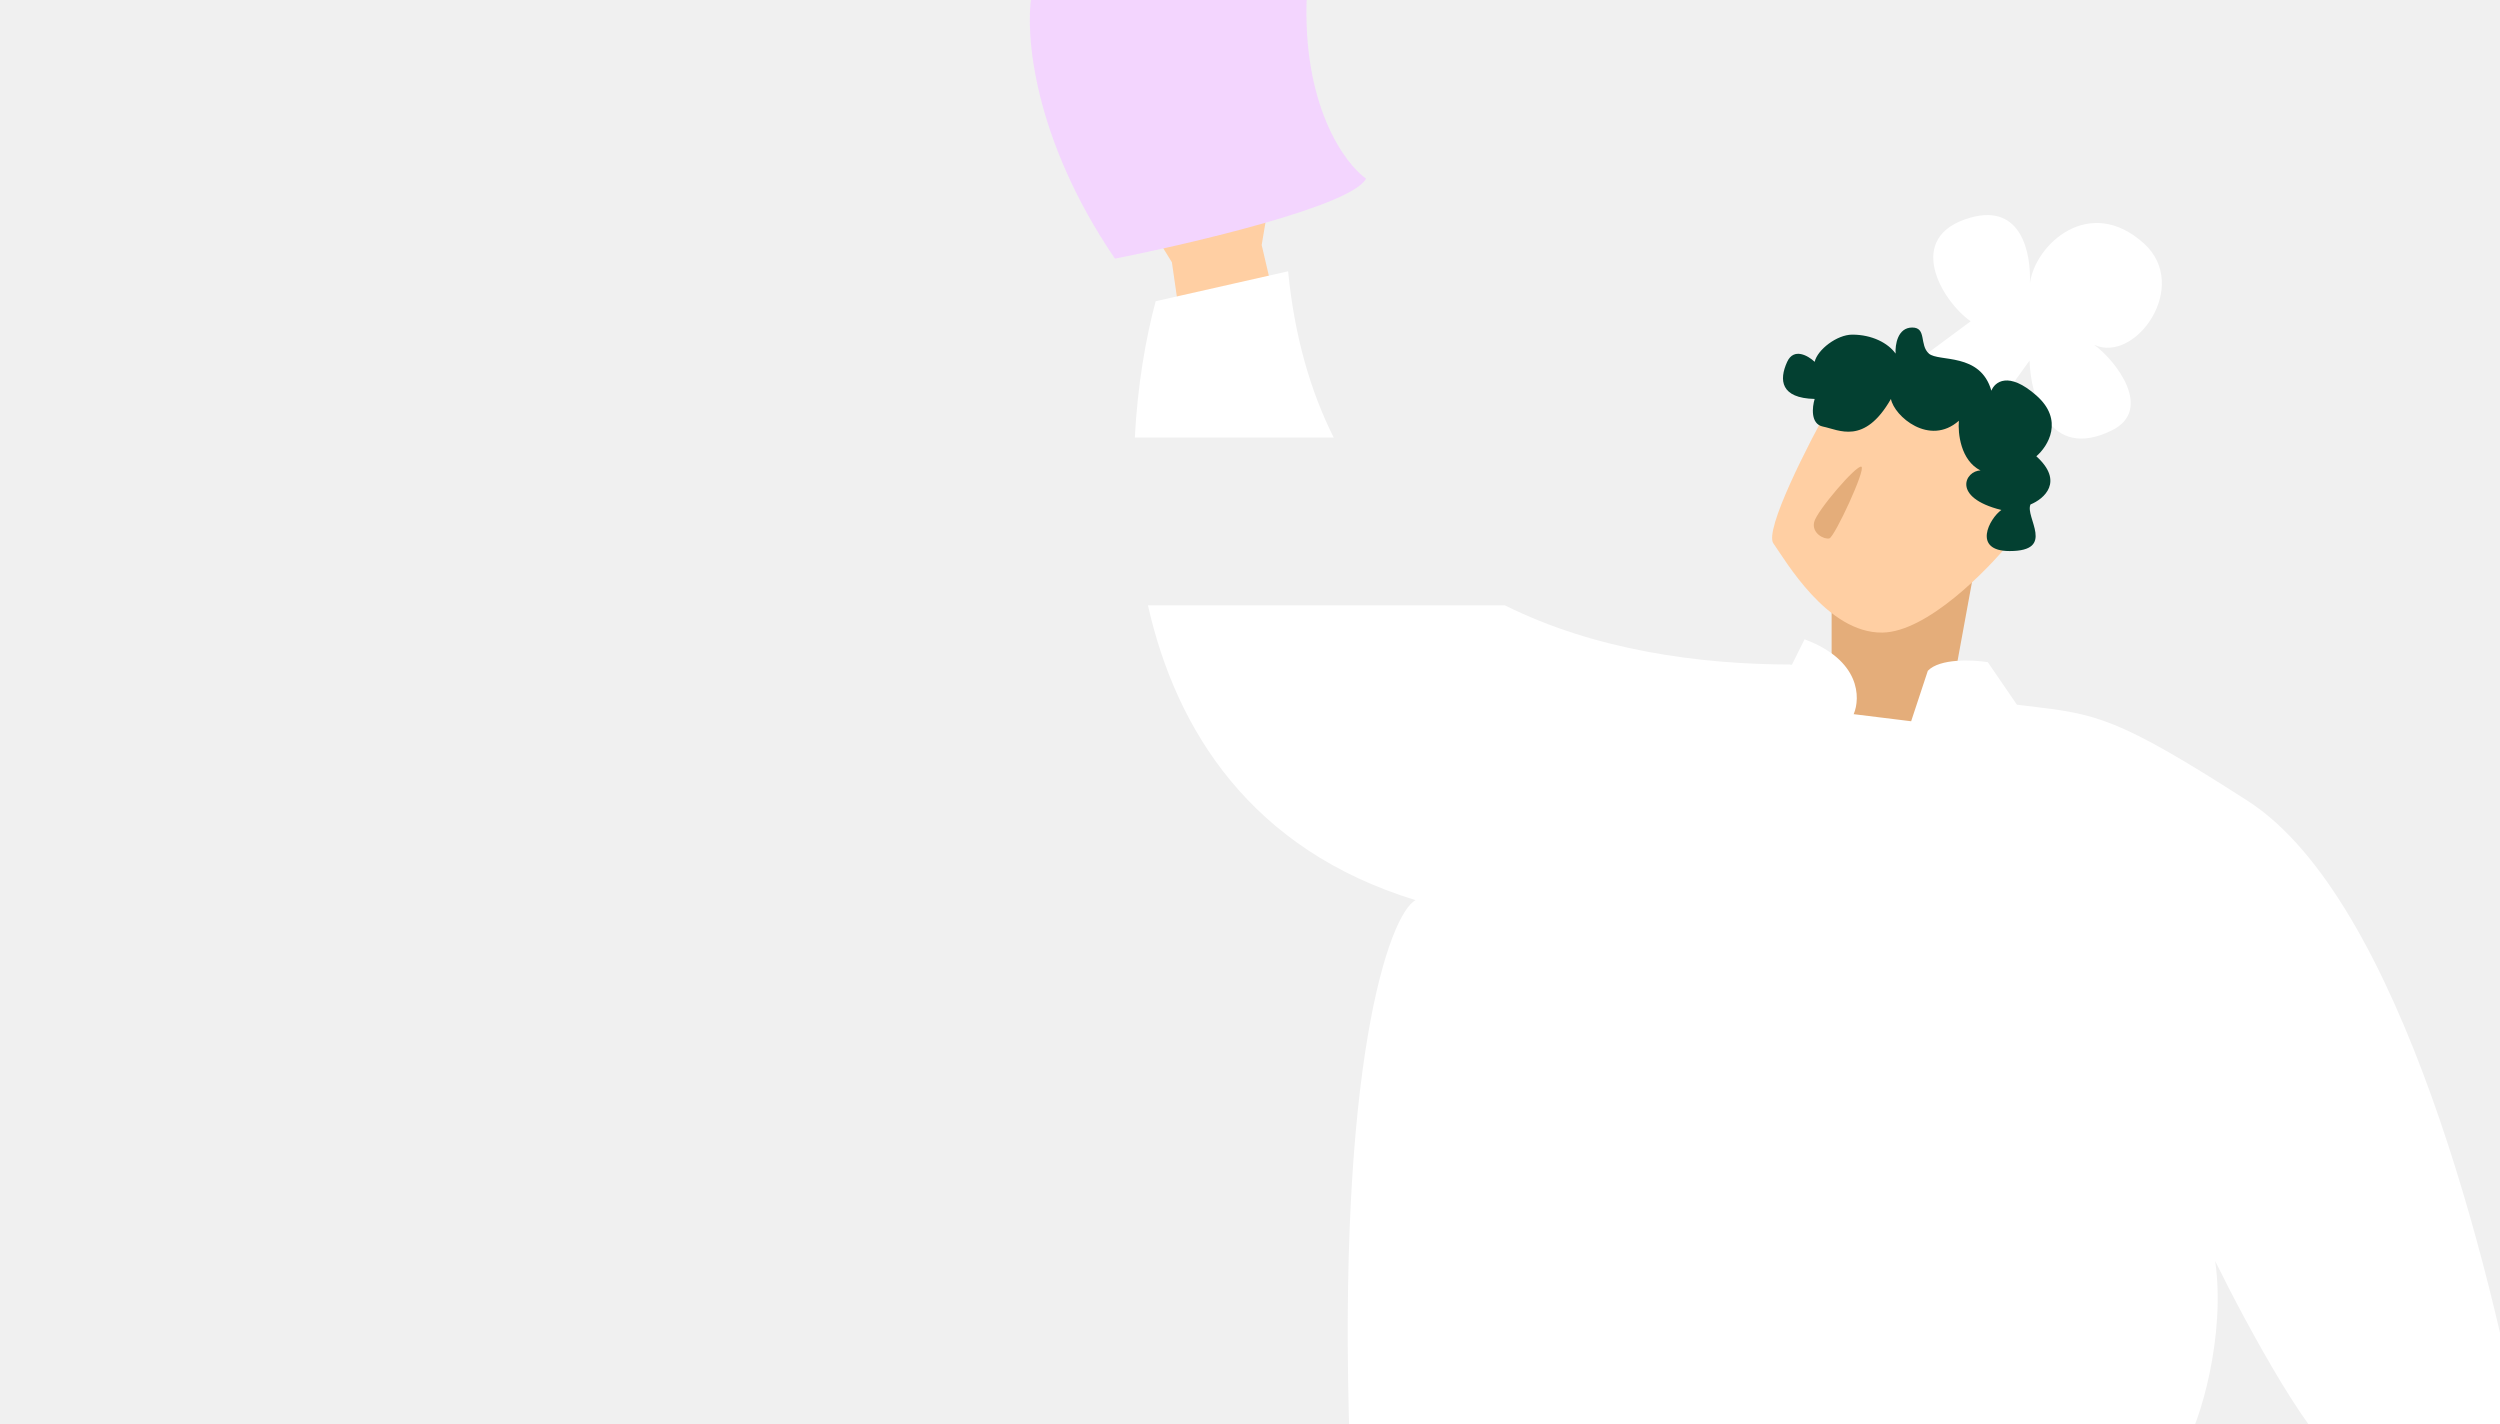
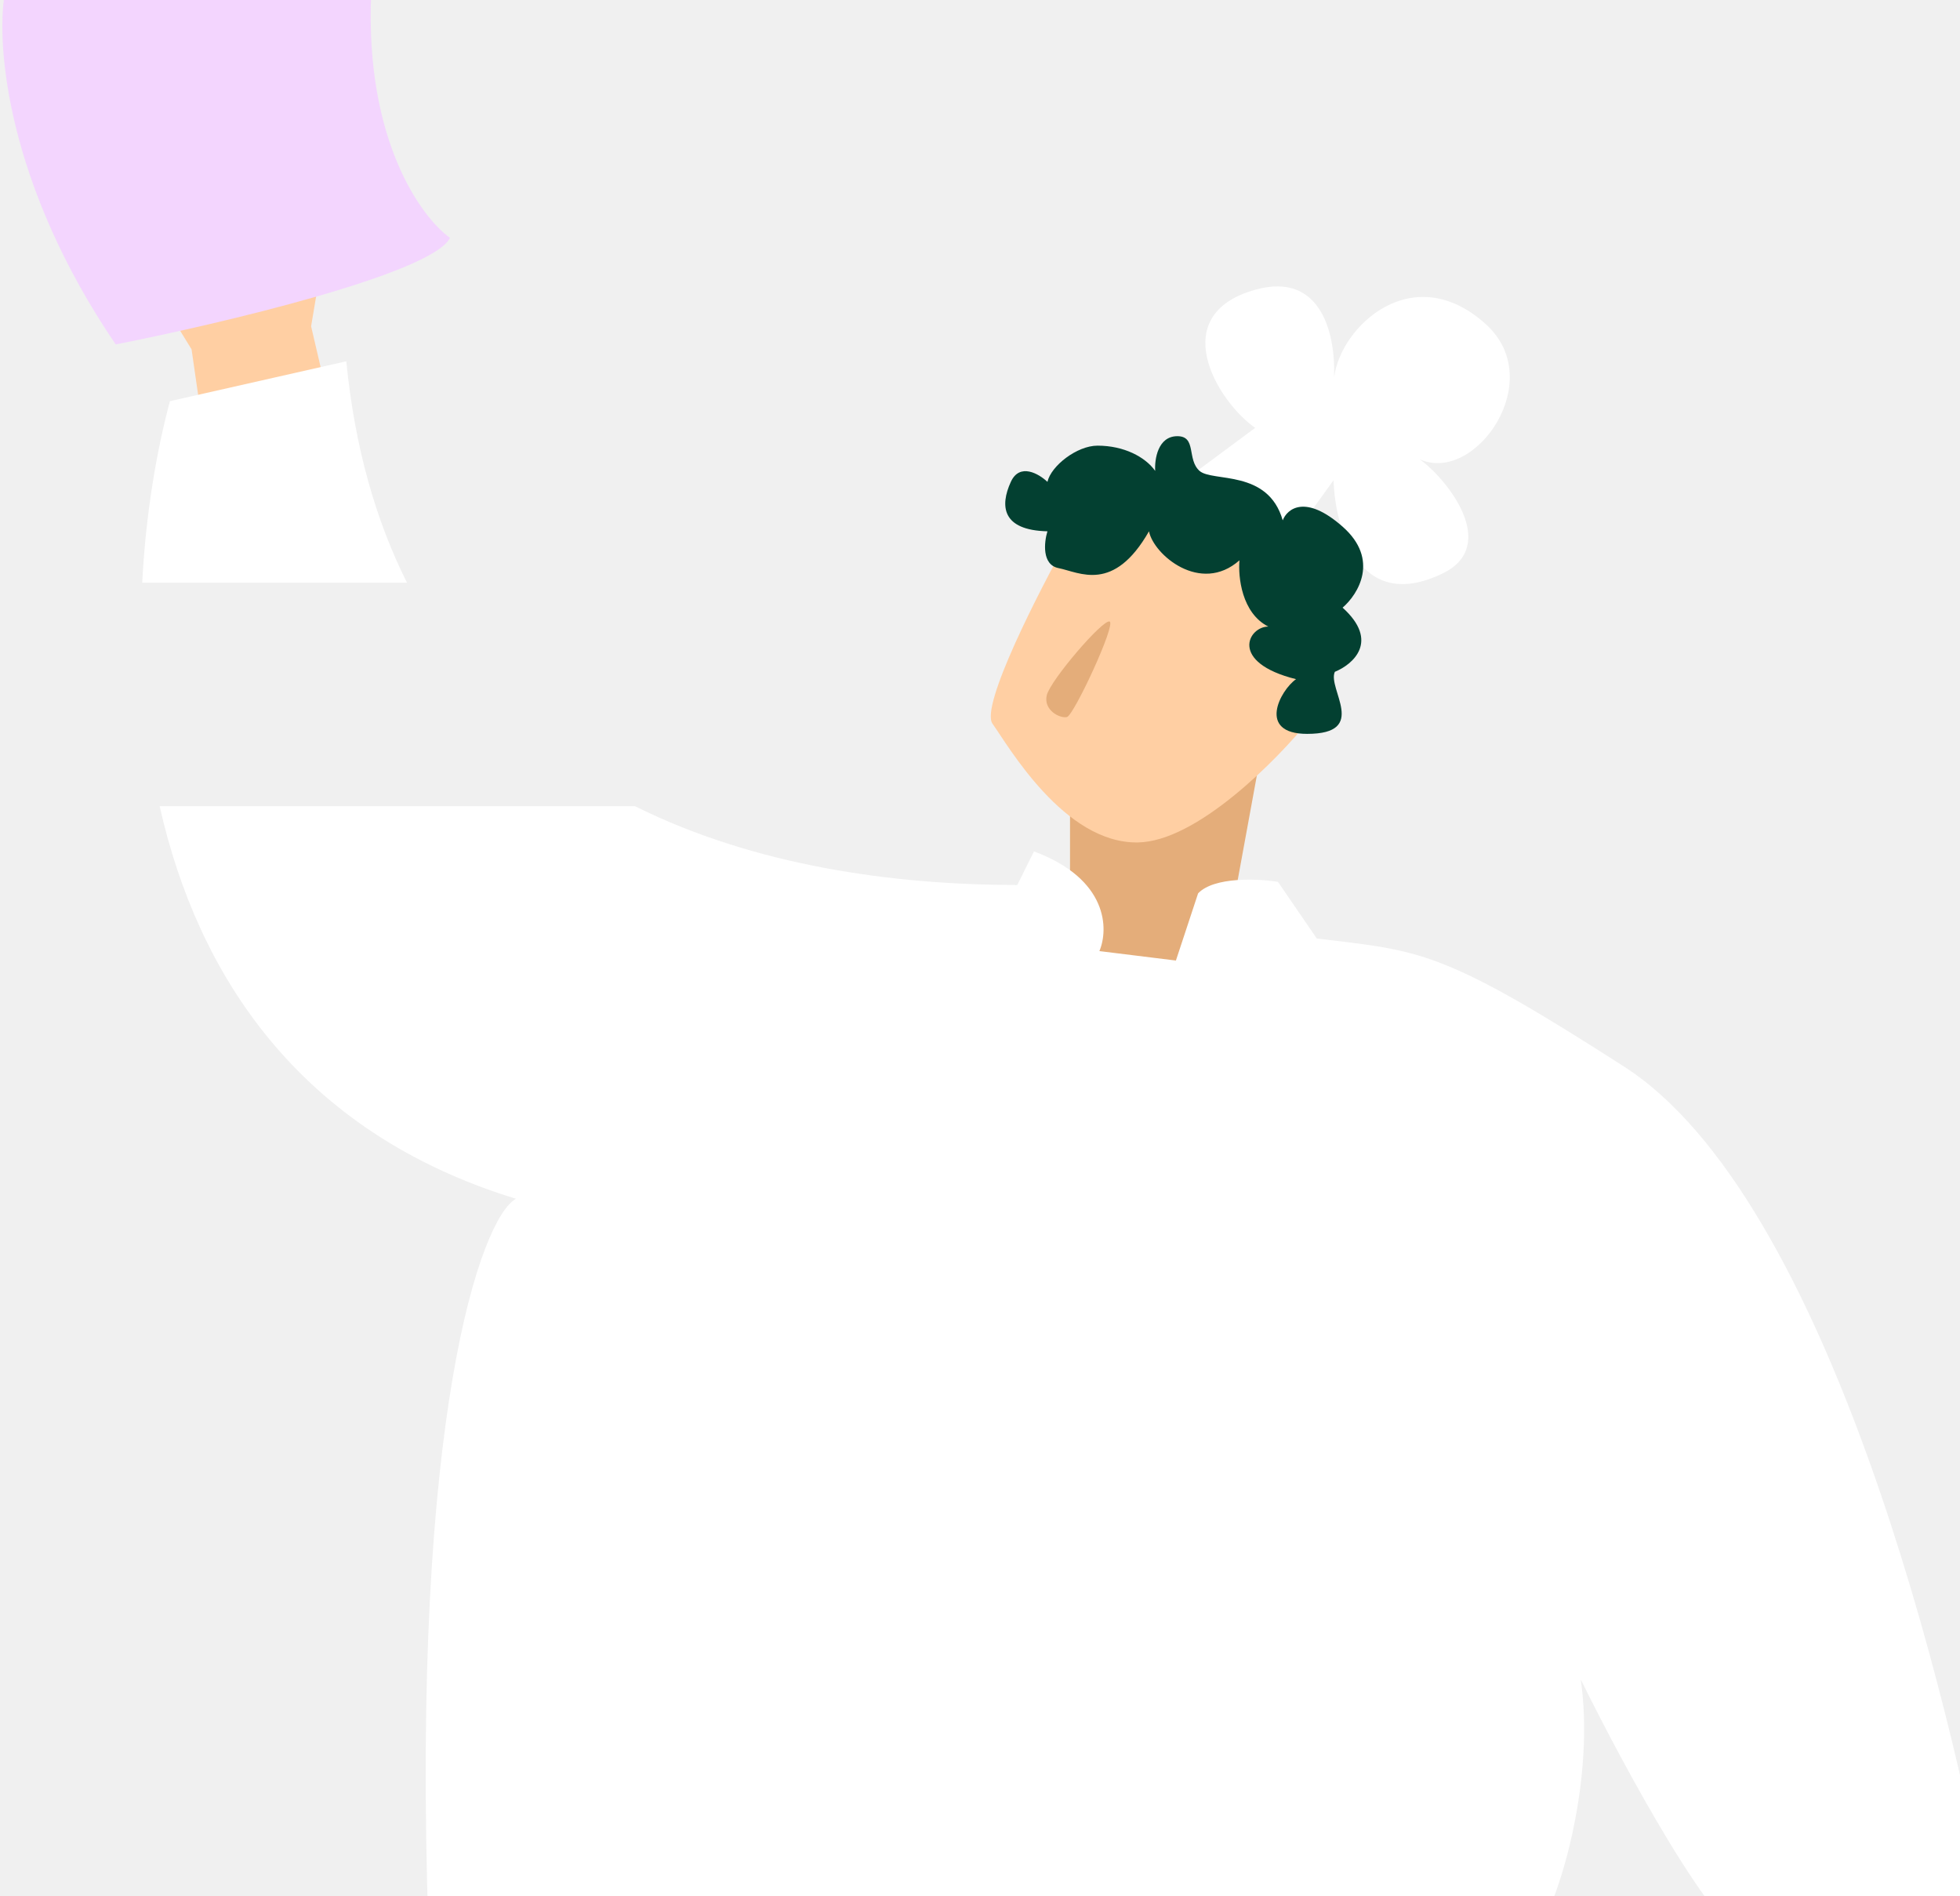
- <svg xmlns="http://www.w3.org/2000/svg" width="1177" height="670" viewBox="0 0 1177 670" fill="none">
-   <path d="M862.328 360.702V277.917L930.964 260.098L912.531 360.702H862.328Z" fill="#E4AD7A" />
-   <path d="M834.923 255.85C830.5 249.665 851.245 209.093 862.171 189.581L907.978 183.322L947.073 202.835V254.378C935.489 268.736 907.11 297.527 886.259 297.821C860.196 298.189 840.451 263.582 834.923 255.85Z" fill="#FFCFA3" />
-   <path d="M933.643 200.091C908.345 190.326 901.239 176.787 900.849 171.238L927.787 151.263C914.123 141.645 896.164 111.313 927.787 102.435C951.577 95.756 956.287 118.864 955.682 133.436C958.039 115.142 983.711 91.375 1009.38 114.642C1031.42 134.611 1005.48 171.238 985.959 162.36C996.17 169.759 1014.07 192.95 994.158 202.681C964.486 217.181 956.027 186.774 955.507 169.759L933.643 200.091Z" fill="white" />
-   <path d="M841.403 170.347C844.54 163.505 851.336 167.496 854.342 170.347C855.649 164.645 864.816 157.547 872.054 157.547C881.374 157.547 888.914 161.513 892.443 166.471C892.182 162.381 893.384 154.2 900.285 154.2C907.186 154.2 903.56 162.439 908.127 166.471C912.694 170.503 932.355 165.792 937.534 183.949C939.103 179.858 945.533 174.578 958.707 186.18C971.882 197.782 964.197 210.103 958.707 214.813C971.882 226.713 962.367 234.894 955.963 237.497C953.218 243.446 968.118 259.436 946.16 259.436C928.391 259.436 936.619 244.066 942.239 240.1C918.4 234.15 925.379 221.507 932.437 221.507C923.027 216.747 921.72 203.905 922.243 198.079C908.441 210.276 891.819 196.005 890.251 187.824C877.704 209.764 865.713 202.327 858.263 200.839C852.304 199.649 853.166 191.667 854.342 187.824C838.267 187.452 837.482 178.9 841.403 170.347Z" fill="#034031" />
-   <path d="M854.111 245.774C855.381 240.491 874.015 218.75 876.336 219.724C878.656 220.699 863.694 252.867 861.255 253.479C858.815 254.092 852.841 251.058 854.111 245.774Z" fill="#E4AD7A" />
-   <path d="M551.732 123.489L555.098 146.819L598.863 136.215L594 115.359L598.863 86.373L588.389 67.284L539.762 104.047L551.732 123.489Z" fill="#FFCFA3" />
-   <path d="M843.495 312.959C819.81 363.958 772.749 519.358 776.539 682.357" stroke="#D3EDE7" />
-   <path d="M524.917 121.768C486.277 65.02 482.639 15.611 485.649 -2H615.233C613.034 49.429 632.903 76.818 643.113 84.084C636.83 96.793 561.698 114.502 524.917 121.768Z" fill="#F3D5FE" />
-   <ellipse rx="2.734" ry="3.35" transform="matrix(0.966655 0.256084 -0.28439 0.958709 908.232 381.988)" fill="#D3EDE7" />
-   <ellipse rx="2.734" ry="3.35" transform="matrix(0.966655 0.256084 -0.28439 0.958709 893.33 437.578)" fill="#D3EDE7" />
-   <ellipse rx="2.731" ry="3.355" transform="matrix(0.954655 0.297715 -0.329676 0.944094 877.355 500.555)" fill="#D3EDE7" />
-   <ellipse rx="2.739" ry="3.344" transform="matrix(0.980839 0.194819 -0.217103 0.976149 869.923 560.002)" fill="#D3EDE7" />
-   <ellipse rx="2.742" ry="3.34" transform="matrix(0.989139 0.14698 -0.16413 0.986439 864.054 622.003)" fill="#D3EDE7" />
-   <ellipse rx="2.734" ry="3.35" transform="matrix(0.966655 0.256084 -0.28439 0.958709 840.062 371.446)" fill="#D3EDE7" />
-   <ellipse rx="2.734" ry="3.35" transform="matrix(0.966655 0.256084 -0.28439 0.958709 825.16 427.036)" fill="#D3EDE7" />
-   <ellipse rx="2.731" ry="3.355" transform="matrix(0.954655 0.297715 -0.329676 0.944094 809.762 487.098)" fill="#D3EDE7" />
-   <ellipse rx="2.739" ry="3.344" transform="matrix(0.980839 0.194819 -0.217103 0.976149 801.165 553.742)" fill="#D3EDE7" />
-   <ellipse rx="2.742" ry="3.34" transform="matrix(0.989139 0.14698 -0.16413 0.986439 795.048 619.077)" fill="#D3EDE7" />
-   <path fill-rule="evenodd" clip-rule="evenodd" d="M872.71 336.228C875.978 328.561 875.926 310.778 849.573 300.983L843.691 312.855C799.954 312.855 750.788 306.082 708.493 285H540.455C553.701 343.907 589.131 400.136 666.439 423.785C654.151 430.463 629.234 500.418 635.508 682.357H1027.9C1036.01 669.743 1047.92 628.429 1042.9 593.704C1057.94 624.249 1091.14 685.638 1103.69 686.825C1116.24 688.012 1165.12 682.868 1188 680.147C1173.36 600.505 1130.64 423.56 1058.2 377.039C996.378 337.339 987.178 336.246 954.333 332.345C952.8 332.163 951.216 331.975 949.572 331.776L935.847 311.742C928.788 310.629 913.259 309.887 907.612 315.823L899.769 339.567L872.71 336.228ZM534.285 206H627.909C616.998 184.278 609.461 158.42 606.44 127.725L544.088 141.823C539.366 159.375 535.533 181.626 534.285 206Z" fill="white" />
+ <svg xmlns="http://www.w3.org/2000/svg" width="693" height="670" viewBox="0 0 693 670" fill="none">
+   <path d="M378.328 360.702V277.917L446.964 260.098L428.531 360.702H378.328Z" fill="#E4AD7A" />
+   <path d="M350.923 255.85C346.5 249.665 367.245 209.093 378.171 189.581L423.978 183.322L463.073 202.835V254.378C451.49 268.736 423.11 297.527 402.259 297.821C376.196 298.189 356.451 263.582 350.923 255.85Z" fill="#FFCFA3" />
+   <path d="M449.643 200.091C424.345 190.326 417.239 176.787 416.849 171.238L443.787 151.263C430.123 141.645 412.164 111.313 443.787 102.435C467.577 95.756 472.287 118.864 471.682 133.436C474.039 115.142 499.711 91.375 525.384 114.642C547.417 134.611 521.48 171.238 501.959 162.36C512.17 169.759 530.069 192.95 510.158 202.681C480.486 217.181 472.027 186.774 471.507 169.759L449.643 200.091Z" fill="white" />
+   <path d="M357.403 170.347C360.54 163.505 367.336 167.496 370.343 170.347C371.65 164.645 380.816 157.547 388.054 157.547C397.374 157.547 404.915 161.513 408.443 166.471C408.182 162.381 409.384 154.2 416.285 154.2C423.186 154.2 419.56 162.439 424.127 166.471C428.694 170.503 448.355 165.792 453.534 183.949C455.103 179.858 461.533 174.578 474.707 186.18C487.882 197.782 480.197 210.103 474.707 214.813C487.882 226.713 478.367 234.894 471.963 237.497C469.218 243.446 484.118 259.436 462.16 259.436C444.391 259.436 452.619 244.066 458.239 240.1C434.4 234.15 441.379 221.507 448.437 221.507C439.027 216.747 437.72 203.905 438.243 198.079C424.441 210.276 407.819 196.005 406.251 187.824C393.704 209.764 381.713 202.327 374.264 200.839C368.304 199.649 369.166 191.667 370.343 187.824C354.267 187.452 353.482 178.9 357.403 170.347Z" fill="#034031" />
+   <path d="M370.111 245.774C371.381 240.491 390.015 218.75 392.336 219.724C394.656 220.699 379.694 252.867 377.255 253.479C374.815 254.092 368.841 251.058 370.111 245.774Z" fill="#E4AD7A" />
+   <path d="M67.732 123.489L71.098 146.819L114.863 136.215L110 115.359L114.863 86.373L104.389 67.284L55.762 104.047L67.732 123.489Z" fill="#FFCFA3" />
+   <path d="M359.495 312.959C335.81 363.958 288.749 519.358 292.539 682.357" stroke="#D3EDE7" />
+   <path d="M40.917 121.768C2.278 65.02 -1.361 15.611 1.649 -2H131.233C129.034 49.429 148.903 76.818 159.113 84.084C152.83 96.793 77.698 114.502 40.917 121.768Z" fill="#F3D5FE" />
+   <ellipse rx="2.734" ry="3.35" transform="matrix(0.966655 0.256084 -0.28439 0.958709 424.232 381.988)" fill="#D3EDE7" />
+   <ellipse rx="2.734" ry="3.35" transform="matrix(0.966655 0.256084 -0.28439 0.958709 409.33 437.578)" fill="#D3EDE7" />
+   <ellipse rx="2.731" ry="3.355" transform="matrix(0.954655 0.297715 -0.329676 0.944094 393.355 500.555)" fill="#D3EDE7" />
+   <ellipse rx="2.739" ry="3.344" transform="matrix(0.980839 0.194819 -0.217103 0.976149 385.923 560.002)" fill="#D3EDE7" />
+   <ellipse rx="2.742" ry="3.34" transform="matrix(0.989139 0.14698 -0.16413 0.986439 380.055 622.003)" fill="#D3EDE7" />
+   <ellipse rx="2.734" ry="3.35" transform="matrix(0.966655 0.256084 -0.28439 0.958709 356.062 371.446)" fill="#D3EDE7" />
+   <ellipse rx="2.734" ry="3.35" transform="matrix(0.966655 0.256084 -0.28439 0.958709 341.16 427.036)" fill="#D3EDE7" />
+   <ellipse rx="2.731" ry="3.355" transform="matrix(0.954655 0.297715 -0.329676 0.944094 325.763 487.098)" fill="#D3EDE7" />
+   <ellipse rx="2.739" ry="3.344" transform="matrix(0.980839 0.194819 -0.217103 0.976149 317.165 553.742)" fill="#D3EDE7" />
+   <ellipse rx="2.742" ry="3.34" transform="matrix(0.989139 0.14698 -0.16413 0.986439 311.048 619.077)" fill="#D3EDE7" />
+   <path fill-rule="evenodd" clip-rule="evenodd" d="M388.71 336.228C391.978 328.561 391.926 310.778 365.573 300.983L359.691 312.855C315.954 312.855 266.788 306.082 224.493 285H56.455C69.701 343.907 105.131 400.136 182.439 423.785C170.151 430.463 145.234 500.418 151.508 682.357H543.904C552.009 669.743 563.924 628.429 558.904 593.704C573.936 624.249 607.139 685.638 619.688 686.825C632.236 688.012 681.125 682.868 704 680.147C689.36 600.505 646.641 423.56 574.198 377.039C512.378 337.339 503.178 336.246 470.333 332.345C468.8 332.163 467.216 331.975 465.572 331.776L451.847 311.742C444.788 310.629 429.259 309.887 423.612 315.823L415.769 339.567L388.71 336.228ZM50.285 206H143.909C132.998 184.278 125.461 158.42 122.44 127.725L60.088 141.823C55.366 159.375 51.533 181.626 50.285 206Z" fill="white" />
</svg>
